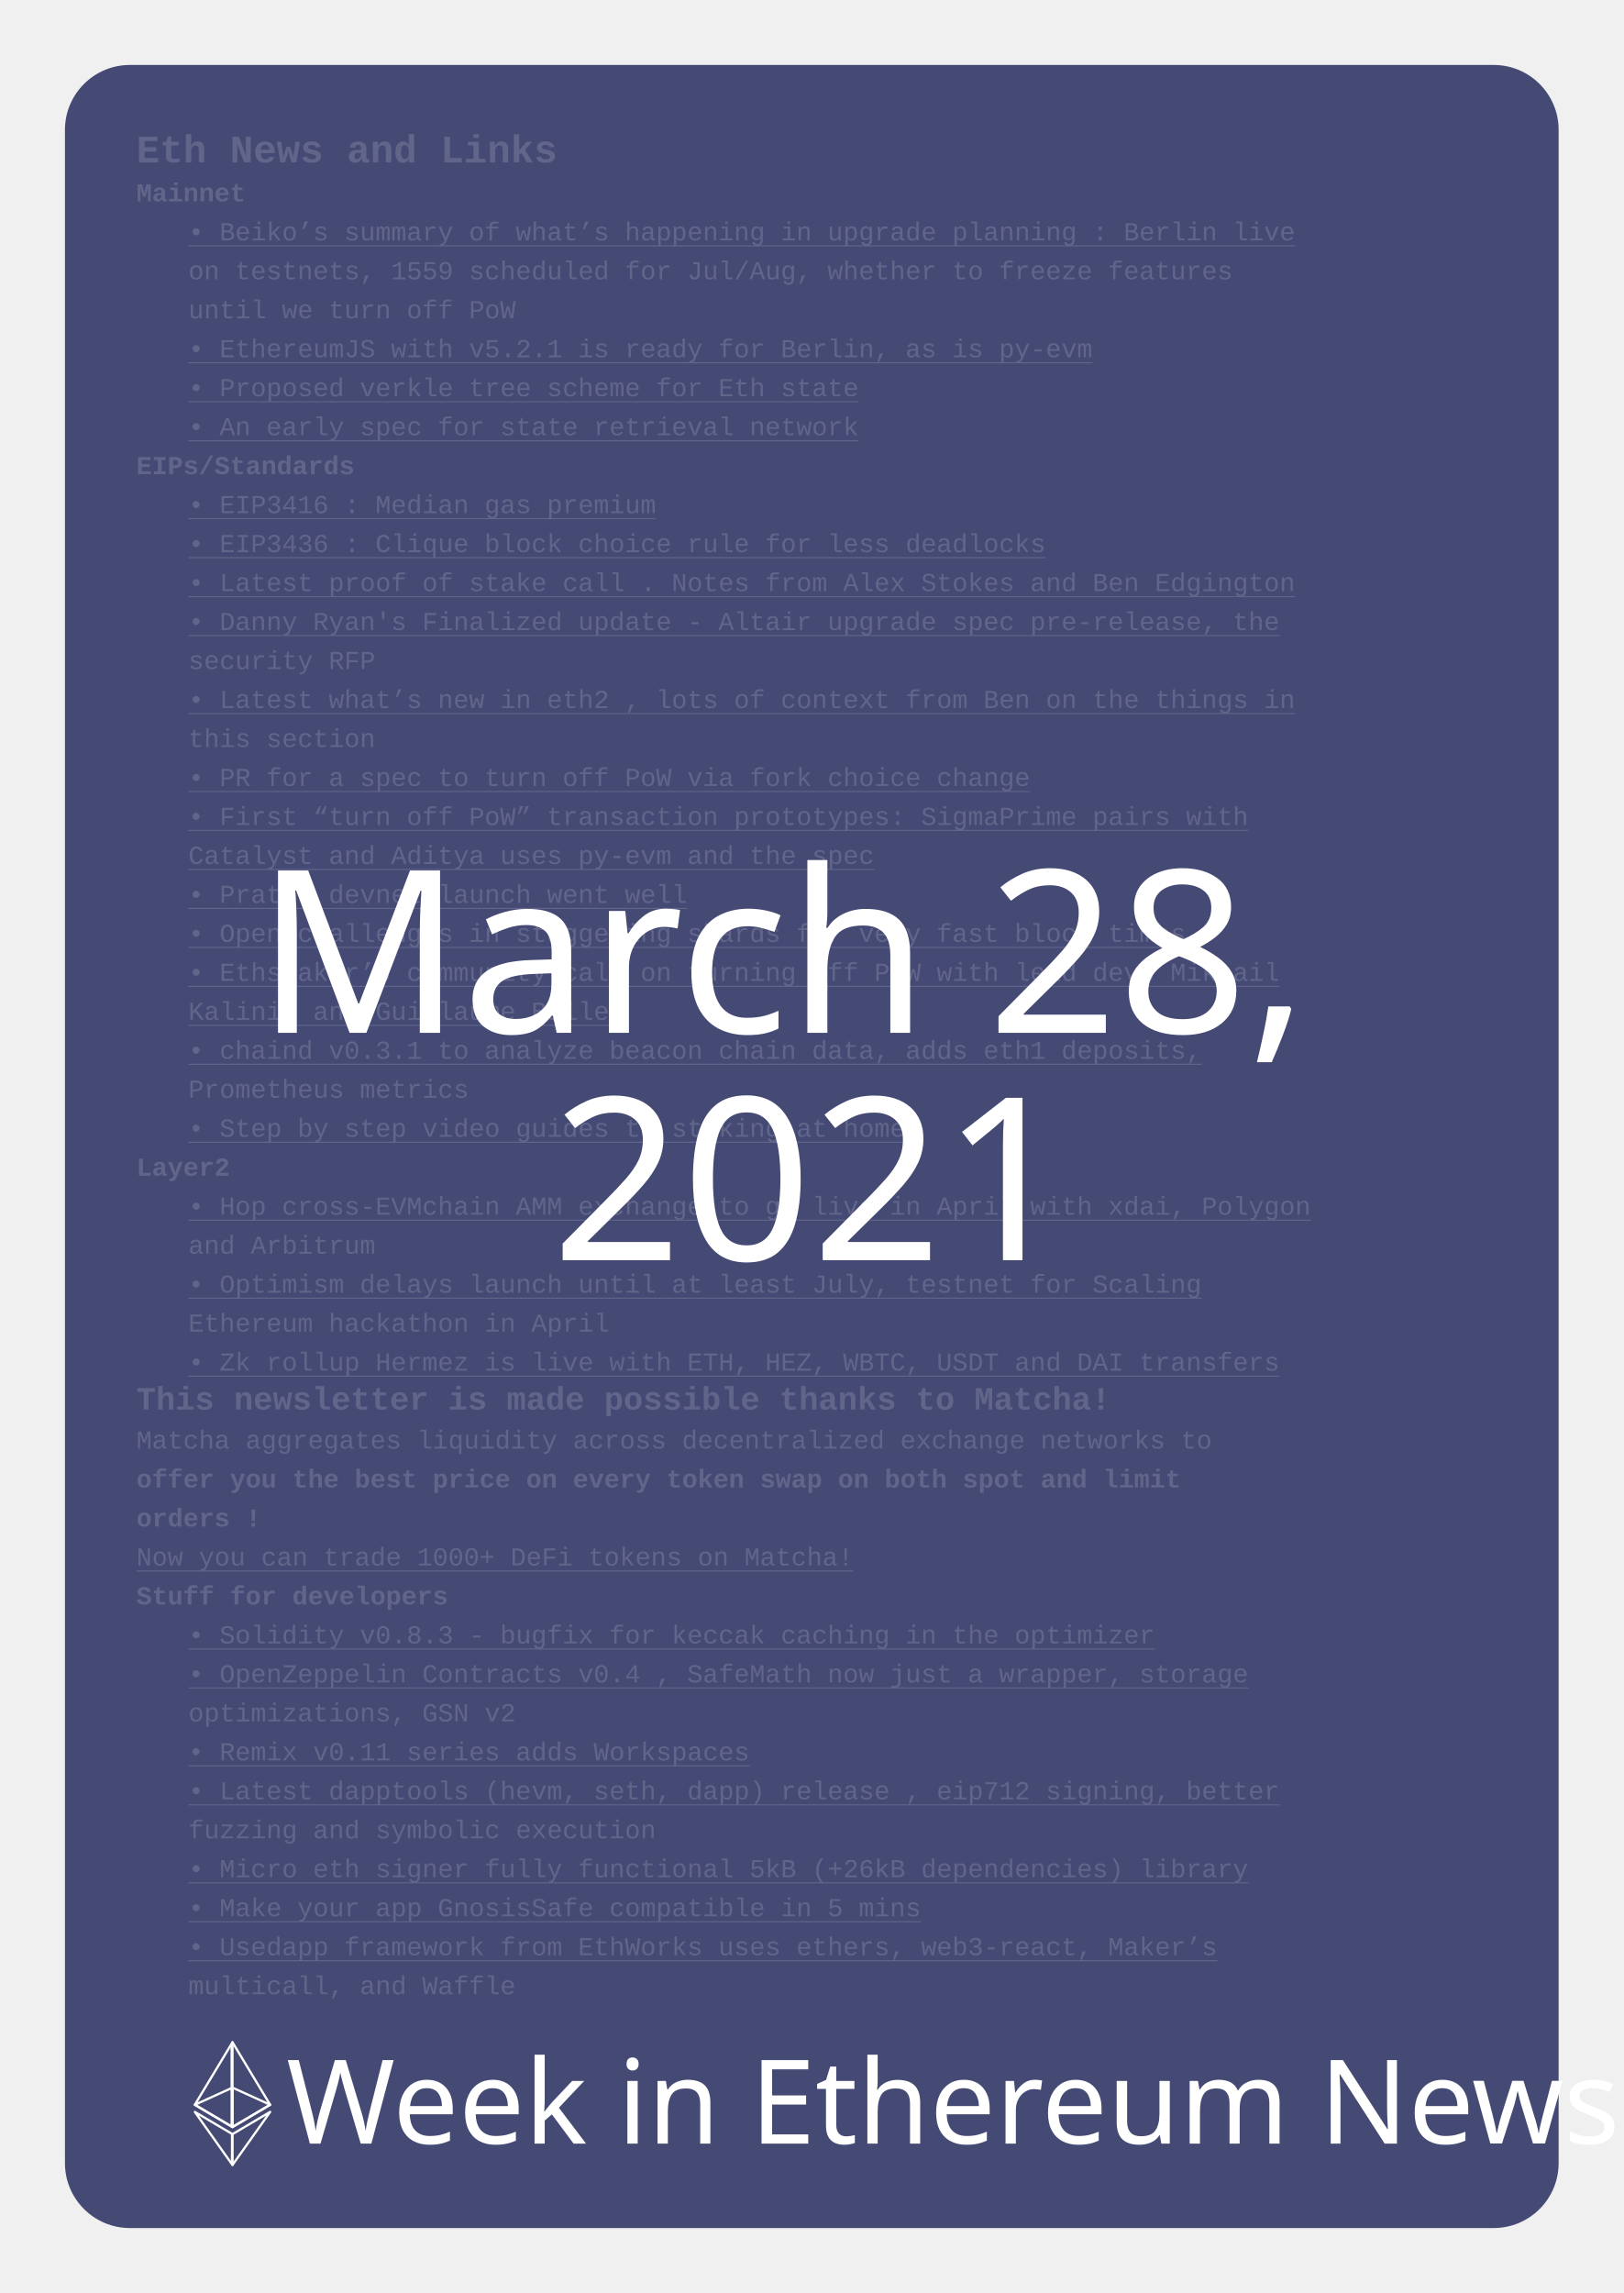
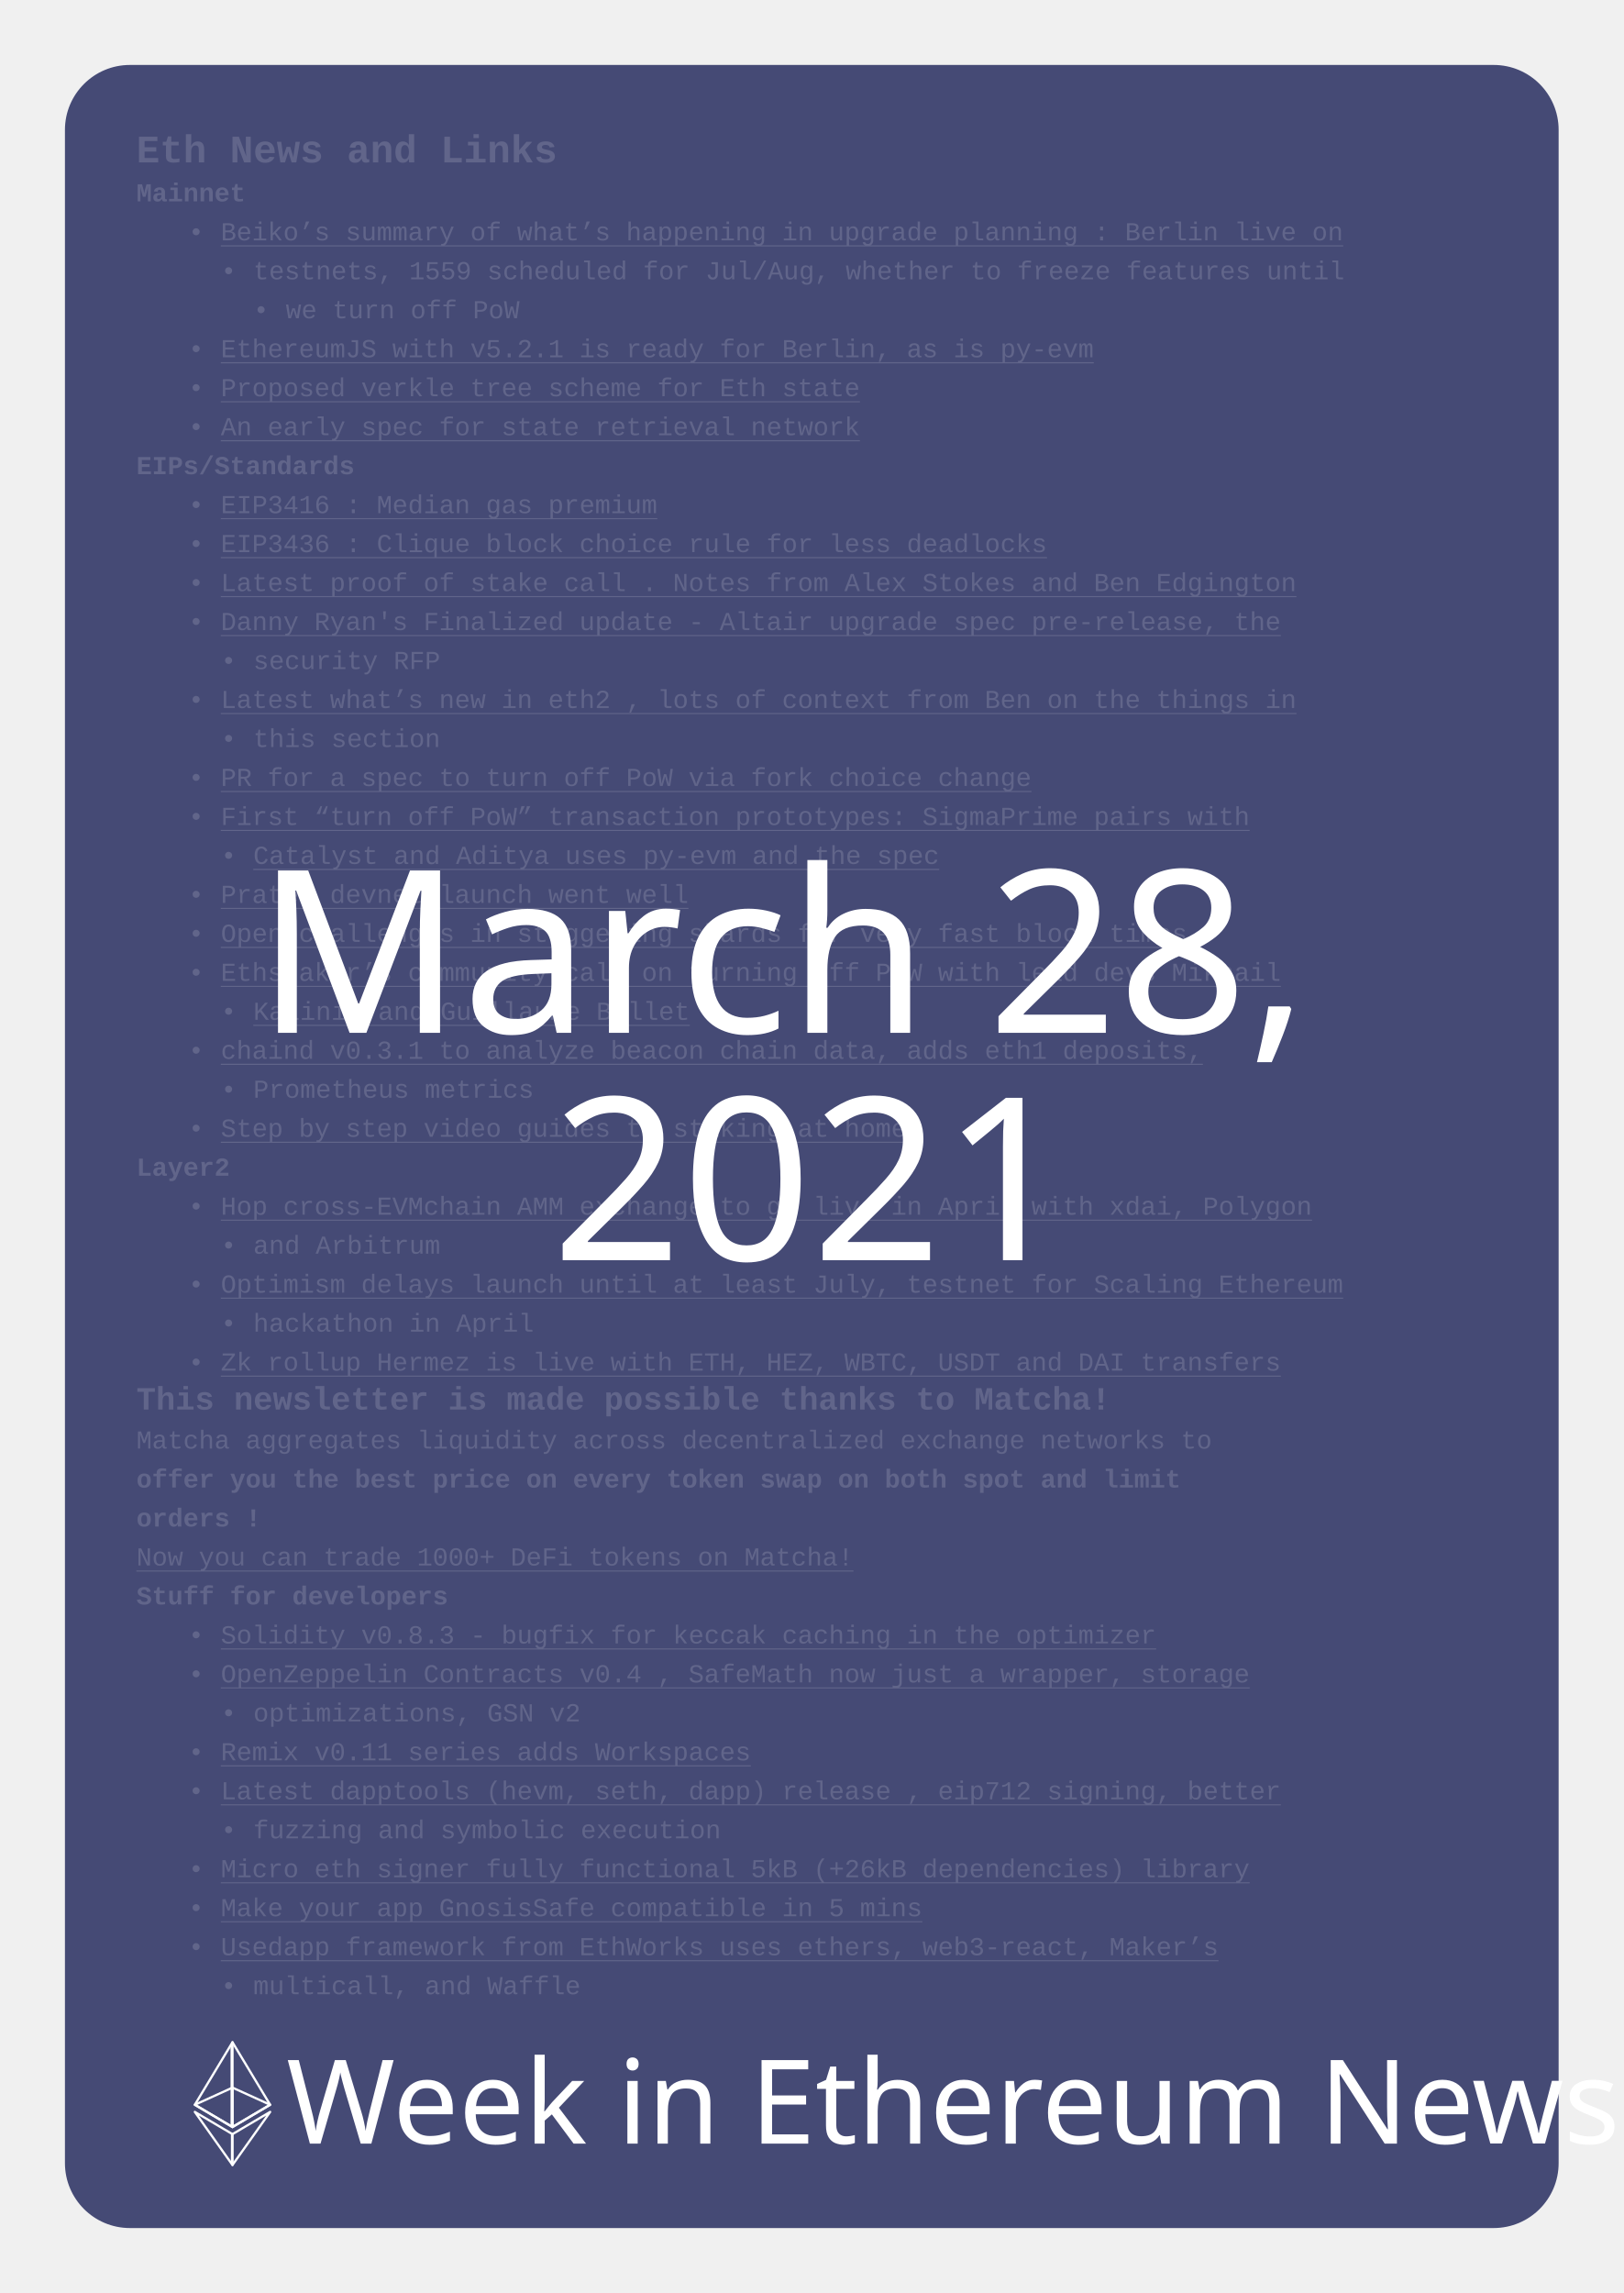
<svg xmlns="http://www.w3.org/2000/svg" width="500" height="706">
  <rect x="20" y="20" width="460" height="666" rx="20" fill="#454A75" />
  <text x="42" y="50" font-size="12" font-family="Courier New" fill="#ffffff" opacity="0.15" font-weight="bold">Eth News and Links</text>
  <text x="42" y="62" font-size="8" font-family="Courier New" fill="#ffffff" opacity="0.15" font-weight="bold">Mainnet</text>
-   <text x="58" y="74" font-size="8" font-family="Courier New" fill="#ffffff" opacity="0.15" text-decoration="underline">• Beiko’s summary of what’s happening in upgrade planning : Berlin live</text>
-   <text x="58" y="86" font-size="8" font-family="Courier New" fill="#ffffff" opacity="0.15">on testnets, 1559 scheduled for Jul/Aug, whether to freeze features</text>
-   <text x="58" y="98" font-size="8" font-family="Courier New" fill="#ffffff" opacity="0.15">until we turn off PoW</text>
-   <text x="58" y="110" font-size="8" font-family="Courier New" fill="#ffffff" opacity="0.15" text-decoration="underline">• EthereumJS with v5.2.1 is ready for Berlin, as is py-evm</text>
-   <text x="58" y="122" font-size="8" font-family="Courier New" fill="#ffffff" opacity="0.15" text-decoration="underline">• Proposed verkle tree scheme for Eth state</text>
-   <text x="58" y="134" font-size="8" font-family="Courier New" fill="#ffffff" opacity="0.15" text-decoration="underline">• An early spec for state retrieval network</text>
+   <text x="58" y="74" font-size="8" font-family="Courier New" fill="#ffffff" opacity="0.15">•</text>
+   <text x="68" y="74" font-size="8" font-family="Courier New" fill="#ffffff" opacity="0.15" text-decoration="underline">Beiko’s summary of what’s happening in upgrade planning : Berlin live on</text>
+   <text x="68" y="86" font-size="8" font-family="Courier New" fill="#ffffff" opacity="0.15">•</text>
+   <text x="78" y="86" font-size="8" font-family="Courier New" fill="#ffffff" opacity="0.15">testnets, 1559 scheduled for Jul/Aug, whether to freeze features until</text>
+   <text x="78" y="98" font-size="8" font-family="Courier New" fill="#ffffff" opacity="0.15">•</text>
+   <text x="88" y="98" font-size="8" font-family="Courier New" fill="#ffffff" opacity="0.15">we turn off PoW</text>
+   <text x="58" y="110" font-size="8" font-family="Courier New" fill="#ffffff" opacity="0.15">•</text>
+   <text x="68" y="110" font-size="8" font-family="Courier New" fill="#ffffff" opacity="0.15" text-decoration="underline">EthereumJS with v5.2.1 is ready for Berlin, as is py-evm</text>
+   <text x="58" y="122" font-size="8" font-family="Courier New" fill="#ffffff" opacity="0.15">•</text>
+   <text x="68" y="122" font-size="8" font-family="Courier New" fill="#ffffff" opacity="0.15" text-decoration="underline">Proposed verkle tree scheme for Eth state</text>
+   <text x="58" y="134" font-size="8" font-family="Courier New" fill="#ffffff" opacity="0.15">•</text>
+   <text x="68" y="134" font-size="8" font-family="Courier New" fill="#ffffff" opacity="0.15" text-decoration="underline">An early spec for state retrieval network</text>
  <text x="42" y="146" font-size="8" font-family="Courier New" fill="#ffffff" opacity="0.15" font-weight="bold">EIPs/Standards</text>
-   <text x="58" y="158" font-size="8" font-family="Courier New" fill="#ffffff" opacity="0.15" text-decoration="underline">• EIP3416 : Median gas premium</text>
-   <text x="58" y="170" font-size="8" font-family="Courier New" fill="#ffffff" opacity="0.15" text-decoration="underline">• EIP3436 : Clique block choice rule for less deadlocks</text>
-   <text x="58" y="182" font-size="8" font-family="Courier New" fill="#ffffff" opacity="0.15" text-decoration="underline">• Latest proof of stake call . Notes from Alex Stokes and Ben Edgington</text>
-   <text x="58" y="194" font-size="8" font-family="Courier New" fill="#ffffff" opacity="0.15" text-decoration="underline">• Danny Ryan's Finalized update - Altair upgrade spec pre-release, the</text>
-   <text x="58" y="206" font-size="8" font-family="Courier New" fill="#ffffff" opacity="0.15">security RFP</text>
-   <text x="58" y="218" font-size="8" font-family="Courier New" fill="#ffffff" opacity="0.15" text-decoration="underline">• Latest what’s new in eth2 , lots of context from Ben on the things in</text>
-   <text x="58" y="230" font-size="8" font-family="Courier New" fill="#ffffff" opacity="0.15">this section</text>
-   <text x="58" y="242" font-size="8" font-family="Courier New" fill="#ffffff" opacity="0.15" text-decoration="underline">• PR for a spec to turn off PoW via fork choice change</text>
-   <text x="58" y="254" font-size="8" font-family="Courier New" fill="#ffffff" opacity="0.15" text-decoration="underline">• First “turn off PoW” transaction prototypes: SigmaPrime pairs with</text>
-   <text x="58" y="266" font-size="8" font-family="Courier New" fill="#ffffff" opacity="0.15" text-decoration="underline">Catalyst and Aditya uses py-evm and the spec</text>
-   <text x="58" y="278" font-size="8" font-family="Courier New" fill="#ffffff" opacity="0.15" text-decoration="underline">• Prater devnet launch went well</text>
-   <text x="58" y="290" font-size="8" font-family="Courier New" fill="#ffffff" opacity="0.15" text-decoration="underline">• Open challenges in staggering shards for very fast block times</text>
-   <text x="58" y="302" font-size="8" font-family="Courier New" fill="#ffffff" opacity="0.15" text-decoration="underline">• Ethstaker’s community call on turning off PoW with lead devs Mikhail</text>
-   <text x="58" y="314" font-size="8" font-family="Courier New" fill="#ffffff" opacity="0.15" text-decoration="underline">Kalinin and Guillaume Ballet</text>
-   <text x="58" y="326" font-size="8" font-family="Courier New" fill="#ffffff" opacity="0.15" text-decoration="underline">• chaind v0.3.1 to analyze beacon chain data, adds eth1 deposits,</text>
-   <text x="58" y="338" font-size="8" font-family="Courier New" fill="#ffffff" opacity="0.15">Prometheus metrics</text>
-   <text x="58" y="350" font-size="8" font-family="Courier New" fill="#ffffff" opacity="0.15" text-decoration="underline">• Step by step video guides to staking at home</text>
+   <text x="58" y="158" font-size="8" font-family="Courier New" fill="#ffffff" opacity="0.15">•</text>
+   <text x="68" y="158" font-size="8" font-family="Courier New" fill="#ffffff" opacity="0.15" text-decoration="underline">EIP3416 : Median gas premium</text>
+   <text x="58" y="170" font-size="8" font-family="Courier New" fill="#ffffff" opacity="0.15">•</text>
+   <text x="68" y="170" font-size="8" font-family="Courier New" fill="#ffffff" opacity="0.15" text-decoration="underline">EIP3436 : Clique block choice rule for less deadlocks</text>
+   <text x="58" y="182" font-size="8" font-family="Courier New" fill="#ffffff" opacity="0.15">•</text>
+   <text x="68" y="182" font-size="8" font-family="Courier New" fill="#ffffff" opacity="0.15" text-decoration="underline">Latest proof of stake call . Notes from Alex Stokes and Ben Edgington</text>
+   <text x="58" y="194" font-size="8" font-family="Courier New" fill="#ffffff" opacity="0.15">•</text>
+   <text x="68" y="194" font-size="8" font-family="Courier New" fill="#ffffff" opacity="0.15" text-decoration="underline">Danny Ryan's Finalized update - Altair upgrade spec pre-release, the</text>
+   <text x="68" y="206" font-size="8" font-family="Courier New" fill="#ffffff" opacity="0.15">•</text>
+   <text x="78" y="206" font-size="8" font-family="Courier New" fill="#ffffff" opacity="0.15">security RFP</text>
+   <text x="58" y="218" font-size="8" font-family="Courier New" fill="#ffffff" opacity="0.15">•</text>
+   <text x="68" y="218" font-size="8" font-family="Courier New" fill="#ffffff" opacity="0.15" text-decoration="underline">Latest what’s new in eth2 , lots of context from Ben on the things in</text>
+   <text x="68" y="230" font-size="8" font-family="Courier New" fill="#ffffff" opacity="0.15">•</text>
+   <text x="78" y="230" font-size="8" font-family="Courier New" fill="#ffffff" opacity="0.15">this section</text>
+   <text x="58" y="242" font-size="8" font-family="Courier New" fill="#ffffff" opacity="0.15">•</text>
+   <text x="68" y="242" font-size="8" font-family="Courier New" fill="#ffffff" opacity="0.15" text-decoration="underline">PR for a spec to turn off PoW via fork choice change</text>
+   <text x="58" y="254" font-size="8" font-family="Courier New" fill="#ffffff" opacity="0.15">•</text>
+   <text x="68" y="254" font-size="8" font-family="Courier New" fill="#ffffff" opacity="0.15" text-decoration="underline">First “turn off PoW” transaction prototypes: SigmaPrime pairs with</text>
+   <text x="68" y="266" font-size="8" font-family="Courier New" fill="#ffffff" opacity="0.15">•</text>
+   <text x="78" y="266" font-size="8" font-family="Courier New" fill="#ffffff" opacity="0.15" text-decoration="underline">Catalyst and Aditya uses py-evm and the spec</text>
+   <text x="58" y="278" font-size="8" font-family="Courier New" fill="#ffffff" opacity="0.15">•</text>
+   <text x="68" y="278" font-size="8" font-family="Courier New" fill="#ffffff" opacity="0.15" text-decoration="underline">Prater devnet launch went well</text>
+   <text x="58" y="290" font-size="8" font-family="Courier New" fill="#ffffff" opacity="0.15">•</text>
+   <text x="68" y="290" font-size="8" font-family="Courier New" fill="#ffffff" opacity="0.15" text-decoration="underline">Open challenges in staggering shards for very fast block times</text>
+   <text x="58" y="302" font-size="8" font-family="Courier New" fill="#ffffff" opacity="0.15">•</text>
+   <text x="68" y="302" font-size="8" font-family="Courier New" fill="#ffffff" opacity="0.15" text-decoration="underline">Ethstaker’s community call on turning off PoW with lead devs Mikhail</text>
+   <text x="68" y="314" font-size="8" font-family="Courier New" fill="#ffffff" opacity="0.15">•</text>
+   <text x="78" y="314" font-size="8" font-family="Courier New" fill="#ffffff" opacity="0.15" text-decoration="underline">Kalinin and Guillaume Ballet</text>
+   <text x="58" y="326" font-size="8" font-family="Courier New" fill="#ffffff" opacity="0.15">•</text>
+   <text x="68" y="326" font-size="8" font-family="Courier New" fill="#ffffff" opacity="0.15" text-decoration="underline">chaind v0.3.1 to analyze beacon chain data, adds eth1 deposits,</text>
+   <text x="68" y="338" font-size="8" font-family="Courier New" fill="#ffffff" opacity="0.15">•</text>
+   <text x="78" y="338" font-size="8" font-family="Courier New" fill="#ffffff" opacity="0.15">Prometheus metrics</text>
+   <text x="58" y="350" font-size="8" font-family="Courier New" fill="#ffffff" opacity="0.15">•</text>
+   <text x="68" y="350" font-size="8" font-family="Courier New" fill="#ffffff" opacity="0.15" text-decoration="underline">Step by step video guides to staking at home</text>
  <text x="42" y="362" font-size="8" font-family="Courier New" fill="#ffffff" opacity="0.15" font-weight="bold">Layer2</text>
-   <text x="58" y="374" font-size="8" font-family="Courier New" fill="#ffffff" opacity="0.15" text-decoration="underline">• Hop cross-EVMchain AMM exchange to go live in April with xdai, Polygon</text>
-   <text x="58" y="386" font-size="8" font-family="Courier New" fill="#ffffff" opacity="0.15">and Arbitrum</text>
-   <text x="58" y="398" font-size="8" font-family="Courier New" fill="#ffffff" opacity="0.15" text-decoration="underline">• Optimism delays launch until at least July, testnet for Scaling</text>
-   <text x="58" y="410" font-size="8" font-family="Courier New" fill="#ffffff" opacity="0.15">Ethereum hackathon in April</text>
-   <text x="58" y="422" font-size="8" font-family="Courier New" fill="#ffffff" opacity="0.15" text-decoration="underline">• Zk rollup Hermez is live with ETH, HEZ, WBTC, USDT and DAI transfers</text>
+   <text x="58" y="374" font-size="8" font-family="Courier New" fill="#ffffff" opacity="0.15">•</text>
+   <text x="68" y="374" font-size="8" font-family="Courier New" fill="#ffffff" opacity="0.15" text-decoration="underline">Hop cross-EVMchain AMM exchange to go live in April with xdai, Polygon</text>
+   <text x="68" y="386" font-size="8" font-family="Courier New" fill="#ffffff" opacity="0.15">•</text>
+   <text x="78" y="386" font-size="8" font-family="Courier New" fill="#ffffff" opacity="0.15">and Arbitrum</text>
+   <text x="58" y="398" font-size="8" font-family="Courier New" fill="#ffffff" opacity="0.15">•</text>
+   <text x="68" y="398" font-size="8" font-family="Courier New" fill="#ffffff" opacity="0.15" text-decoration="underline">Optimism delays launch until at least July, testnet for Scaling Ethereum</text>
+   <text x="68" y="410" font-size="8" font-family="Courier New" fill="#ffffff" opacity="0.15">•</text>
+   <text x="78" y="410" font-size="8" font-family="Courier New" fill="#ffffff" opacity="0.15">hackathon in April</text>
+   <text x="58" y="422" font-size="8" font-family="Courier New" fill="#ffffff" opacity="0.15">•</text>
+   <text x="68" y="422" font-size="8" font-family="Courier New" fill="#ffffff" opacity="0.15" text-decoration="underline">Zk rollup Hermez is live with ETH, HEZ, WBTC, USDT and DAI transfers</text>
  <text x="42" y="434" font-size="10" font-family="Courier New" fill="#ffffff" opacity="0.15" font-weight="bold">This newsletter is made possible thanks to Matcha!</text>
  <text x="42" y="446" font-size="8" font-family="Courier New" fill="#ffffff" opacity="0.15">Matcha aggregates liquidity across decentralized exchange networks to</text>
  <text x="42" y="458" font-size="8" font-family="Courier New" fill="#ffffff" opacity="0.15" font-weight="bold">offer you the best price on every token swap on both spot and limit</text>
  <text x="42" y="470" font-size="8" font-family="Courier New" fill="#ffffff" opacity="0.15" font-weight="bold">orders !</text>
  <text x="42" y="482" font-size="8" font-family="Courier New" fill="#ffffff" opacity="0.15" text-decoration="underline">Now you can trade 1000+ DeFi tokens on Matcha!</text>
  <text x="42" y="494" font-size="8" font-family="Courier New" fill="#ffffff" opacity="0.15" font-weight="bold">Stuff for developers</text>
-   <text x="58" y="506" font-size="8" font-family="Courier New" fill="#ffffff" opacity="0.15" text-decoration="underline">• Solidity v0.8.3 - bugfix for keccak caching in the optimizer</text>
-   <text x="58" y="518" font-size="8" font-family="Courier New" fill="#ffffff" opacity="0.15" text-decoration="underline">• OpenZeppelin Contracts v0.4 , SafeMath now just a wrapper, storage</text>
-   <text x="58" y="530" font-size="8" font-family="Courier New" fill="#ffffff" opacity="0.15">optimizations, GSN v2</text>
-   <text x="58" y="542" font-size="8" font-family="Courier New" fill="#ffffff" opacity="0.15" text-decoration="underline">• Remix v0.11 series adds Workspaces</text>
-   <text x="58" y="554" font-size="8" font-family="Courier New" fill="#ffffff" opacity="0.15" text-decoration="underline">• Latest dapptools (hevm, seth, dapp) release , eip712 signing, better</text>
-   <text x="58" y="566" font-size="8" font-family="Courier New" fill="#ffffff" opacity="0.15">fuzzing and symbolic execution</text>
-   <text x="58" y="578" font-size="8" font-family="Courier New" fill="#ffffff" opacity="0.15" text-decoration="underline">• Micro eth signer fully functional 5kB (+26kB dependencies) library</text>
-   <text x="58" y="590" font-size="8" font-family="Courier New" fill="#ffffff" opacity="0.15" text-decoration="underline">• Make your app GnosisSafe compatible in 5 mins</text>
-   <text x="58" y="602" font-size="8" font-family="Courier New" fill="#ffffff" opacity="0.15" text-decoration="underline">• Usedapp framework from EthWorks uses ethers, web3-react, Maker’s</text>
-   <text x="58" y="614" font-size="8" font-family="Courier New" fill="#ffffff" opacity="0.15">multicall, and Waffle</text>
+   <text x="58" y="506" font-size="8" font-family="Courier New" fill="#ffffff" opacity="0.15">•</text>
+   <text x="68" y="506" font-size="8" font-family="Courier New" fill="#ffffff" opacity="0.15" text-decoration="underline">Solidity v0.8.3 - bugfix for keccak caching in the optimizer</text>
+   <text x="58" y="518" font-size="8" font-family="Courier New" fill="#ffffff" opacity="0.15">•</text>
+   <text x="68" y="518" font-size="8" font-family="Courier New" fill="#ffffff" opacity="0.15" text-decoration="underline">OpenZeppelin Contracts v0.4 , SafeMath now just a wrapper, storage</text>
+   <text x="68" y="530" font-size="8" font-family="Courier New" fill="#ffffff" opacity="0.15">•</text>
+   <text x="78" y="530" font-size="8" font-family="Courier New" fill="#ffffff" opacity="0.15">optimizations, GSN v2</text>
+   <text x="58" y="542" font-size="8" font-family="Courier New" fill="#ffffff" opacity="0.15">•</text>
+   <text x="68" y="542" font-size="8" font-family="Courier New" fill="#ffffff" opacity="0.15" text-decoration="underline">Remix v0.11 series adds Workspaces</text>
+   <text x="58" y="554" font-size="8" font-family="Courier New" fill="#ffffff" opacity="0.15">•</text>
+   <text x="68" y="554" font-size="8" font-family="Courier New" fill="#ffffff" opacity="0.15" text-decoration="underline">Latest dapptools (hevm, seth, dapp) release , eip712 signing, better</text>
+   <text x="68" y="566" font-size="8" font-family="Courier New" fill="#ffffff" opacity="0.15">•</text>
+   <text x="78" y="566" font-size="8" font-family="Courier New" fill="#ffffff" opacity="0.15">fuzzing and symbolic execution</text>
+   <text x="58" y="578" font-size="8" font-family="Courier New" fill="#ffffff" opacity="0.15">•</text>
+   <text x="68" y="578" font-size="8" font-family="Courier New" fill="#ffffff" opacity="0.15" text-decoration="underline">Micro eth signer fully functional 5kB (+26kB dependencies) library</text>
+   <text x="58" y="590" font-size="8" font-family="Courier New" fill="#ffffff" opacity="0.15">•</text>
+   <text x="68" y="590" font-size="8" font-family="Courier New" fill="#ffffff" opacity="0.15" text-decoration="underline">Make your app GnosisSafe compatible in 5 mins</text>
+   <text x="58" y="602" font-size="8" font-family="Courier New" fill="#ffffff" opacity="0.15">•</text>
+   <text x="68" y="602" font-size="8" font-family="Courier New" fill="#ffffff" opacity="0.15" text-decoration="underline">Usedapp framework from EthWorks uses ethers, web3-react, Maker’s</text>
+   <text x="68" y="614" font-size="8" font-family="Courier New" fill="#ffffff" opacity="0.15">•</text>
+   <text x="78" y="614" font-size="8" font-family="Courier New" fill="#ffffff" opacity="0.15">multicall, and Waffle</text>
  <text fill="#ffffff" font-family="Calibri" font-size="70" font-weight="300" text-anchor="middle">
    <tspan x="250" y="318">March 28,</tspan>
    <tspan x="250" y="388">2021</tspan>
  </text>
  <g transform="translate(20, 300) scale(0.8)">
    <path d="m64.496 411-.317 1.076v31.228l.317.316 14.495-8.568L64.496 411Z" stroke="#fff" stroke-width=".866" stroke-linecap="round" stroke-linejoin="round" fill="none" />
    <path d="M64.496 411 50 435.052l14.496 8.568V411Zm0 35.365-.179.218v11.124l.179.521L79 437.801l-14.504 8.564Z" stroke="#fff" stroke-width=".866" stroke-linecap="round" stroke-linejoin="round" fill="none" />
    <path d="M64.496 458.228v-11.863L50 437.801l14.496 20.427Zm0-14.608 14.495-8.568-14.495-6.589v15.157ZM50 435.052l14.496 8.568v-15.157L50 435.052Z" stroke="#fff" stroke-width=".866" stroke-linecap="round" stroke-linejoin="round" fill="none" />
  </g>
  <text fill="#ffffff" font-family="Calibri" font-size="36" x="88.195" y="660">Week in Ethereum News</text>
</svg>
